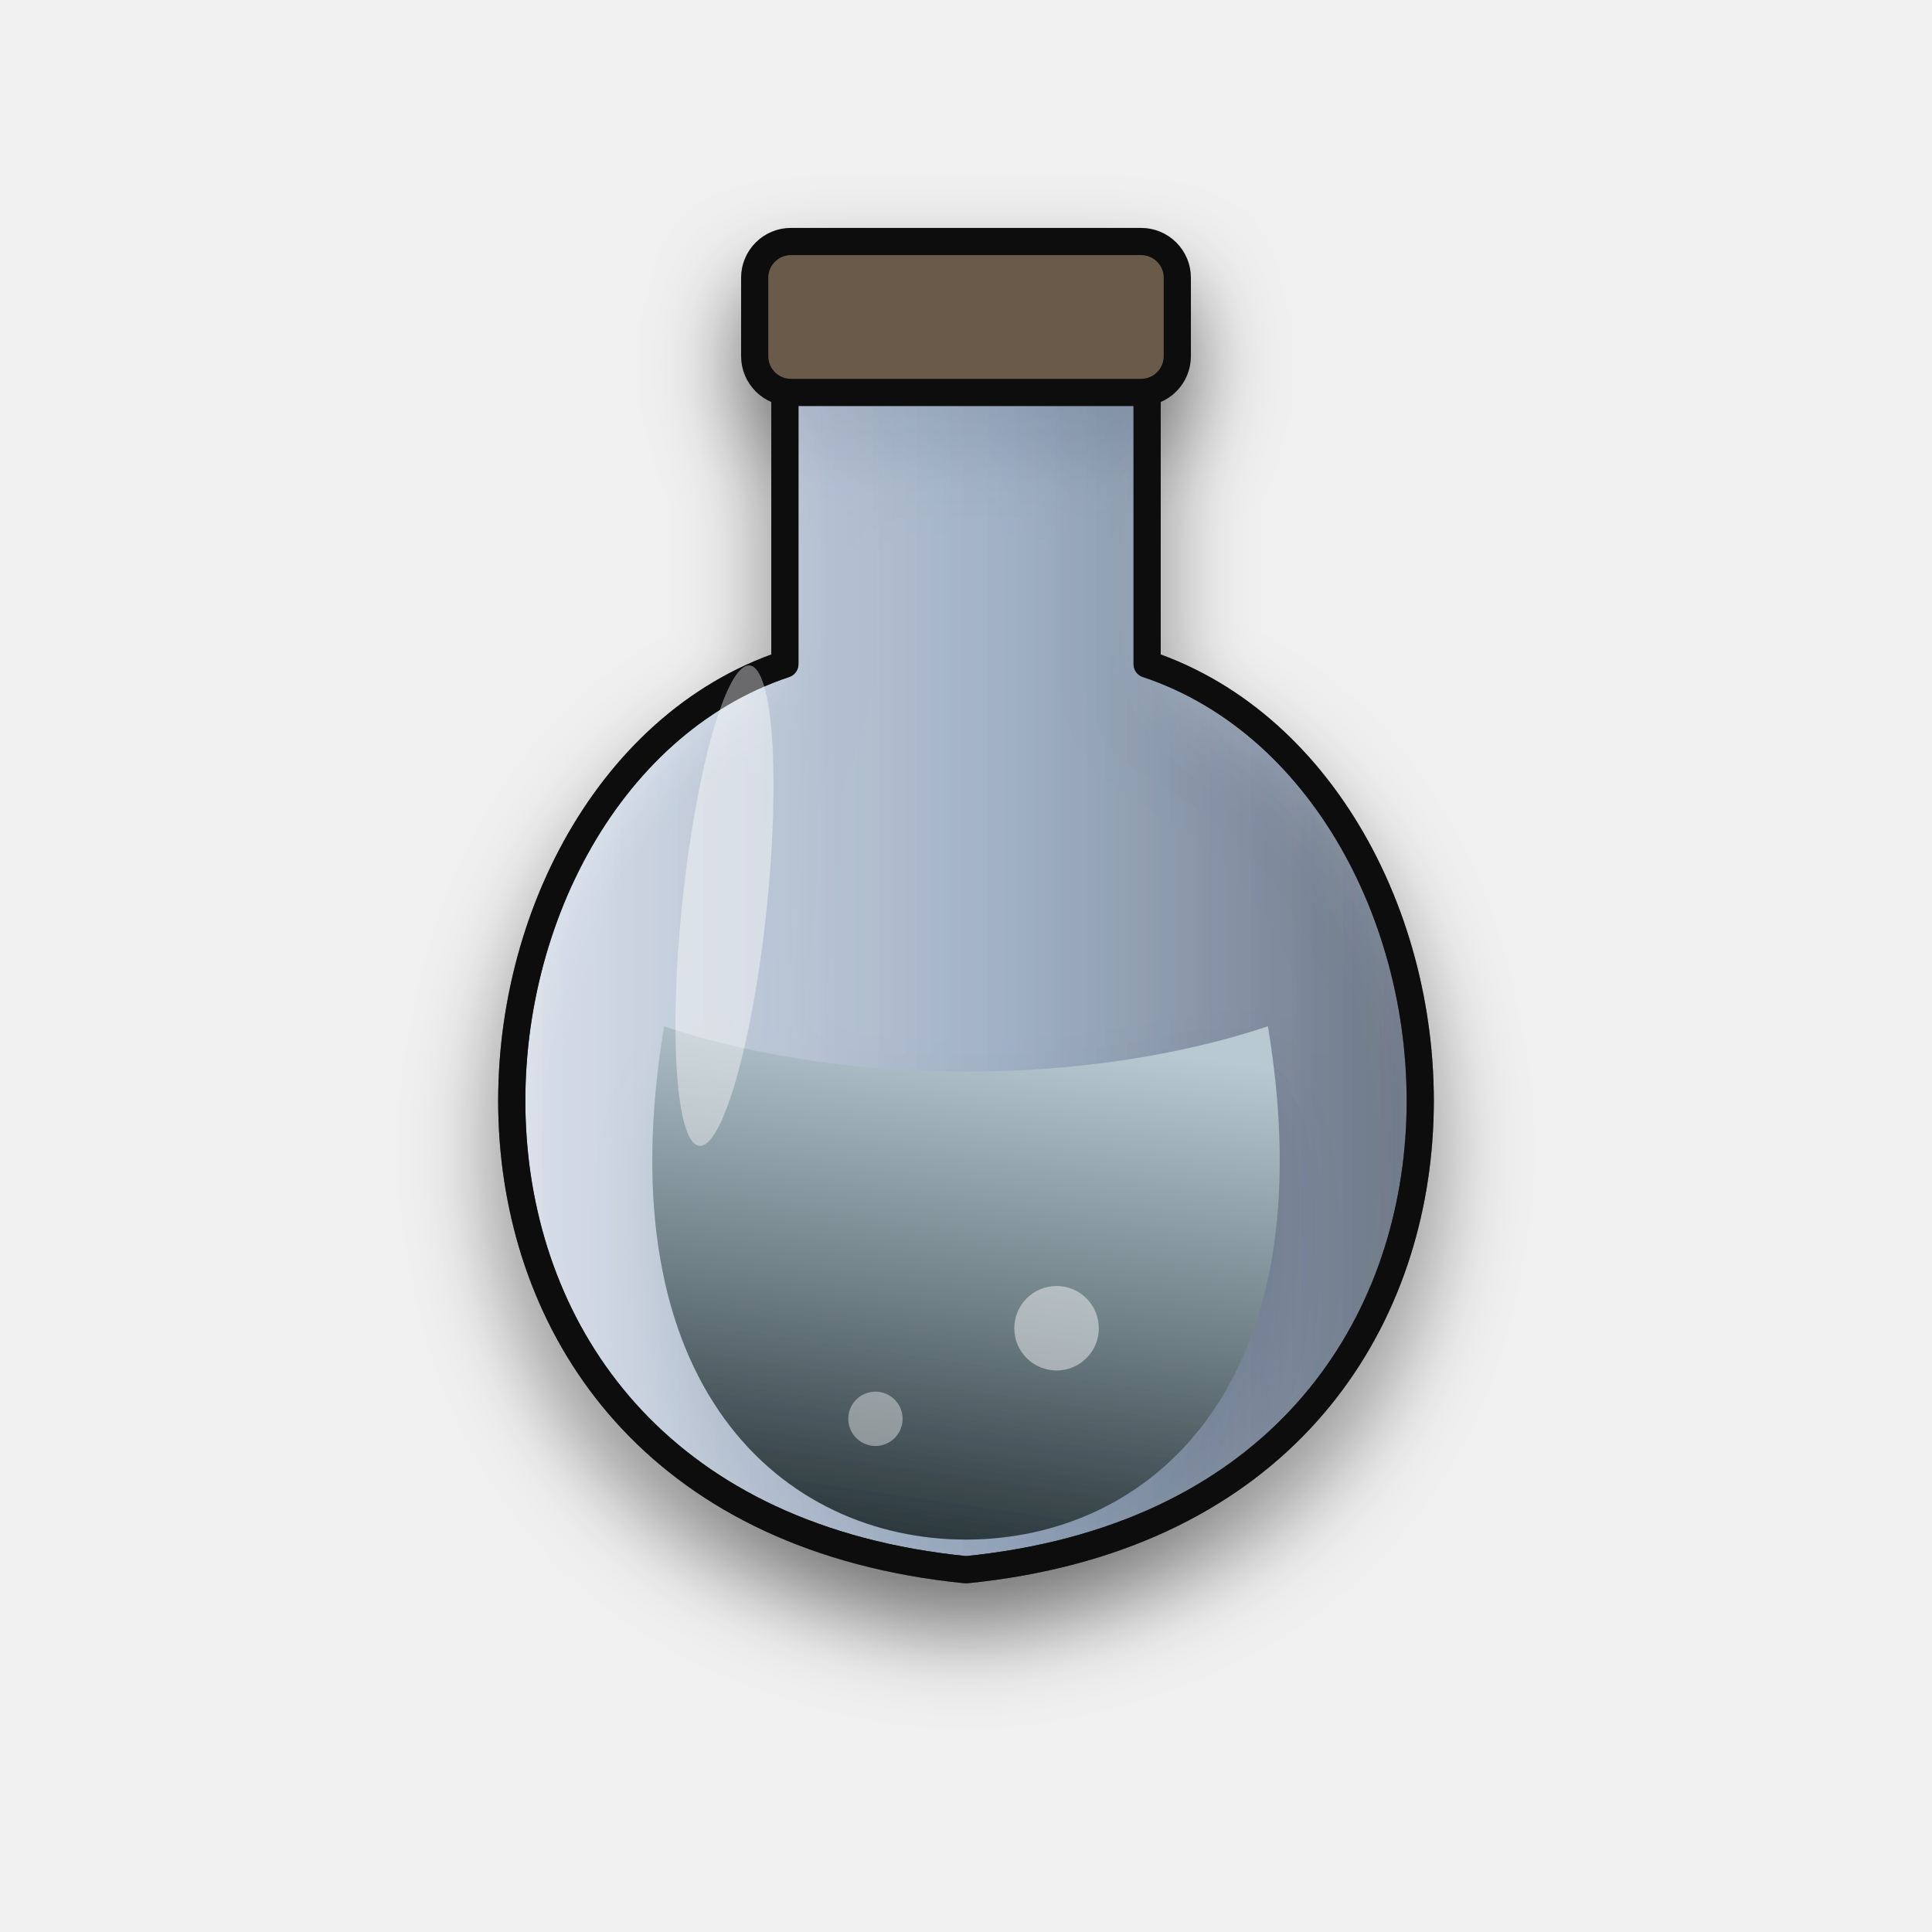
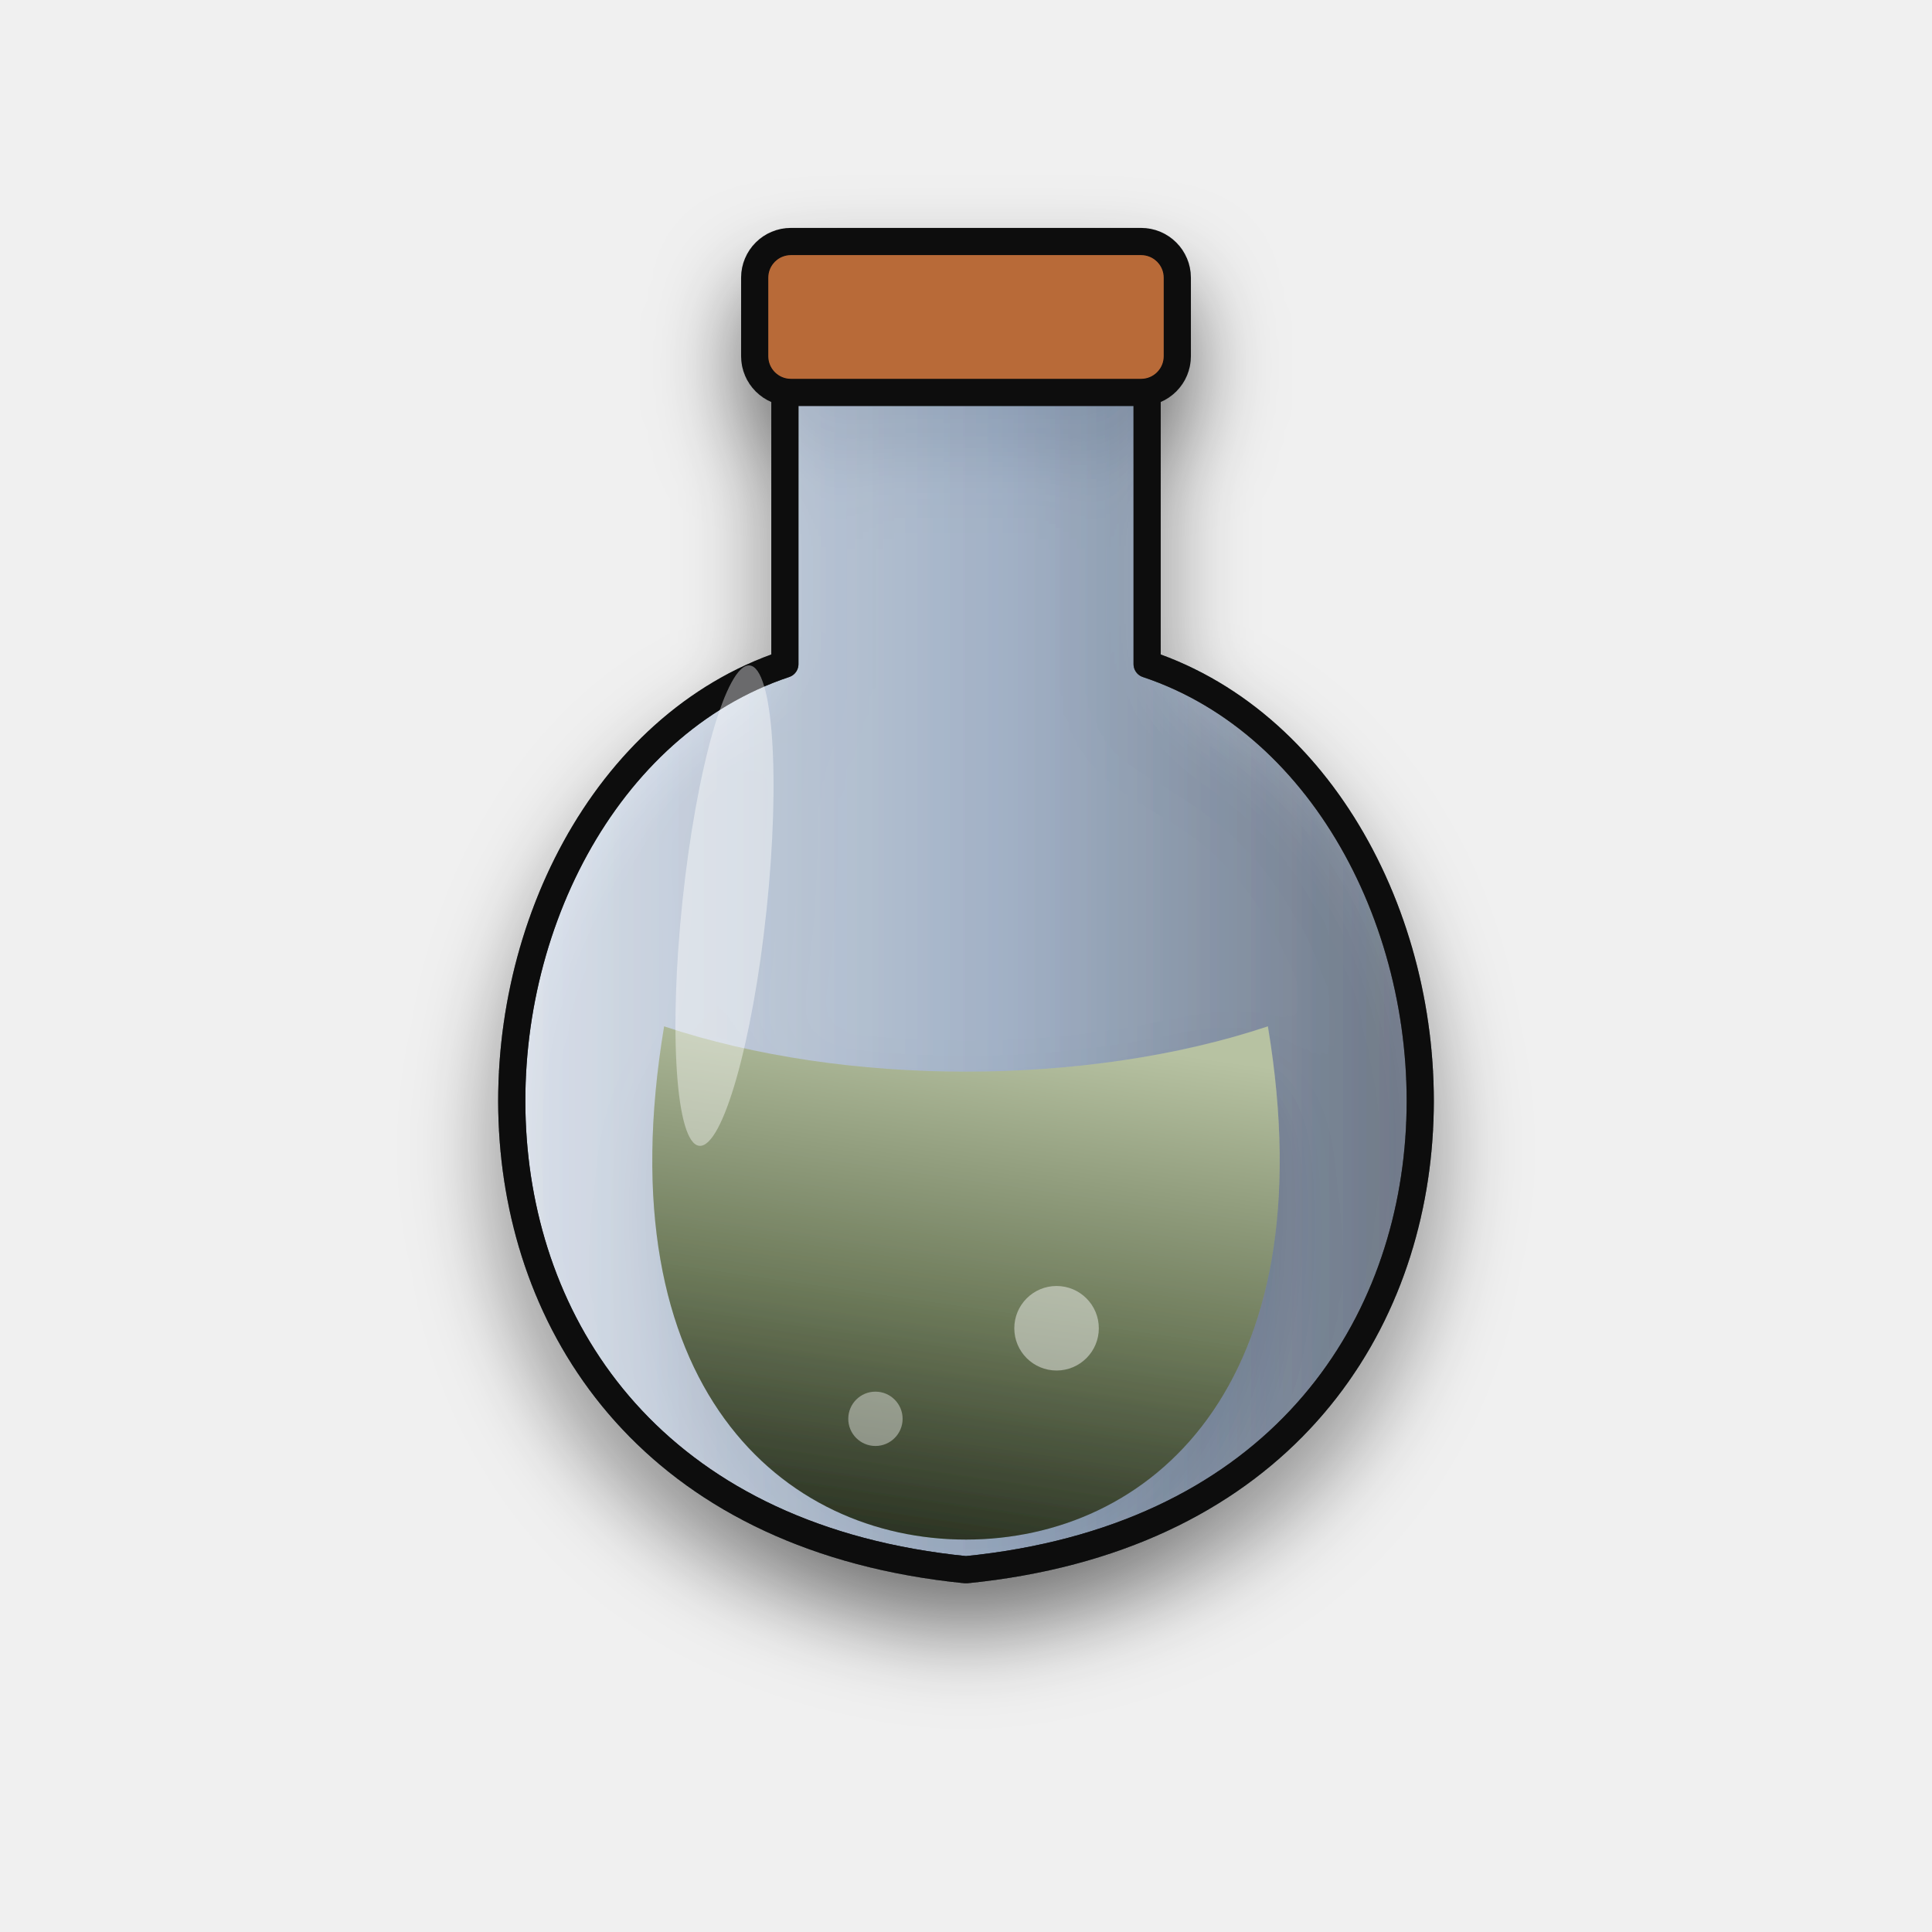
<svg xmlns="http://www.w3.org/2000/svg" viewBox="0 0 64 64" width="64" height="64">
  <defs>
    <filter id="sh" x="-20%" y="-20%" width="140%" height="150%">
      <feDropShadow dx="0" dy="1.6" stdDeviation="1.4" flood-color="#000" flood-opacity=".55" />
    </filter>
    <linearGradient id="g1" x1="58.682%" y1="0.76%" x2="41.318%" y2="99.24%">
-       <stop offset="0" stop-color="#b9c9d2" />
-       <stop offset=".55" stop-color="#6f7f86" />
-       <stop offset="1" stop-color="#2c383d" />
+       <stop offset="0" stop-color="#b7c2a2" />
+       <stop offset=".55" stop-color="#6d7a5a" />
+       <stop offset="1" stop-color="#2c3424" />
    </linearGradient>
    <linearGradient id="g2" x1="0%" y1="50%" x2="100%" y2="50%">
      <stop offset="0" stop-color="#e6f0ff" />
      <stop offset=".55" stop-color="#8aa3c4" />
      <stop offset="1" stop-color="#3b4a62" />
    </linearGradient>
  </defs>
  <g filter="url(#sh)">
    <path d="M26 12 L 38 12 L 38 22 C 50 26, 52 50, 32 52 C 12 50, 14 26, 26 22 Z" fill="url(#g2)" opacity=".55" stroke="#07080a" stroke-width=".9" stroke-linejoin="round" stroke-linecap="round" />
    <g>
      <path d="M22 34 C 20 46, 26 51, 32 51 C 38 51, 44 46, 42 34 C 36 36, 28 36, 22 34 Z" fill="url(#g1)" />
    </g>
    <path d="M26 12 L 38 12 L 38 22 C 50 26, 52 50, 32 52 C 12 50, 14 26, 26 22 Z" fill="none" stroke="#07080a" stroke-width=".9" stroke-linejoin="round" stroke-linecap="round" />
-     <rect x="25" y="8" width="14" height="5" rx="1.2" fill="#6b5a48" stroke="#07080a" stroke-width=".9" stroke-linejoin="round" stroke-linecap="round" />
+     <rect x="25" y="8" width="14" height="5" rx="1.2" fill="#b86a38" stroke="#07080a" stroke-width=".9" stroke-linejoin="round" stroke-linecap="round" />
    <circle cx="35" cy="44" r="1.4" fill="rgba(255,255,255,.45)" />
    <circle cx="29" cy="47" r=".9" fill="rgba(255,255,255,.4)" />
    <ellipse cx="24" cy="30" rx="1.4" ry="8" transform="rotate(6 24 30)" fill="#fff" opacity="0.4" />
  </g>
</svg>
